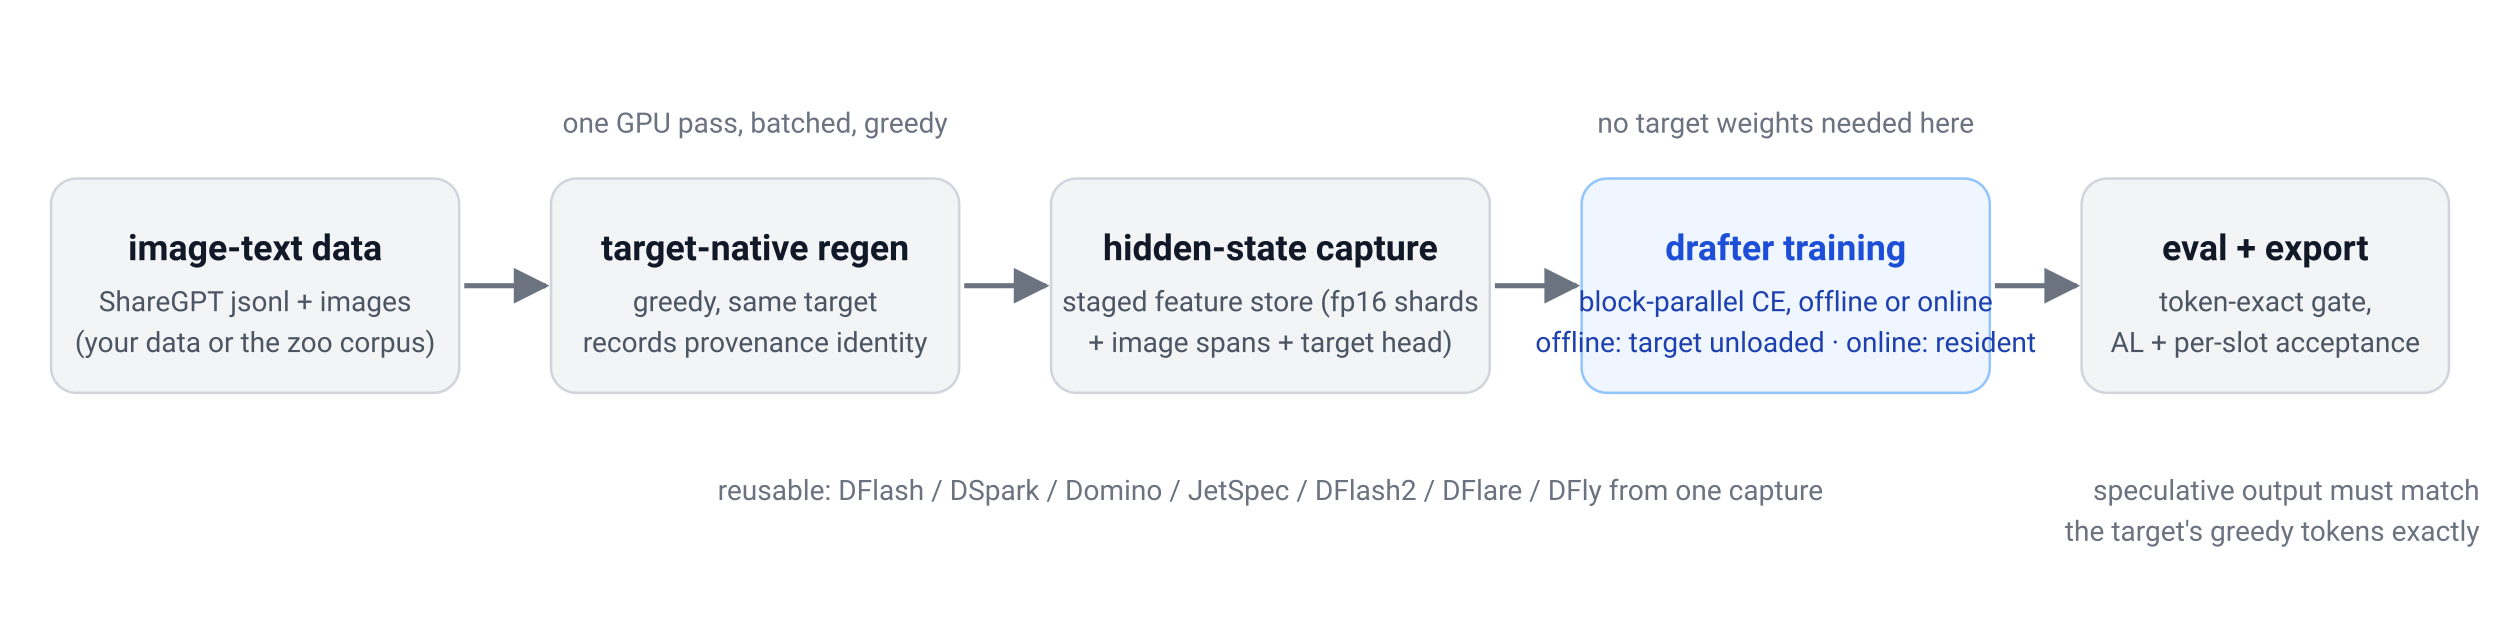
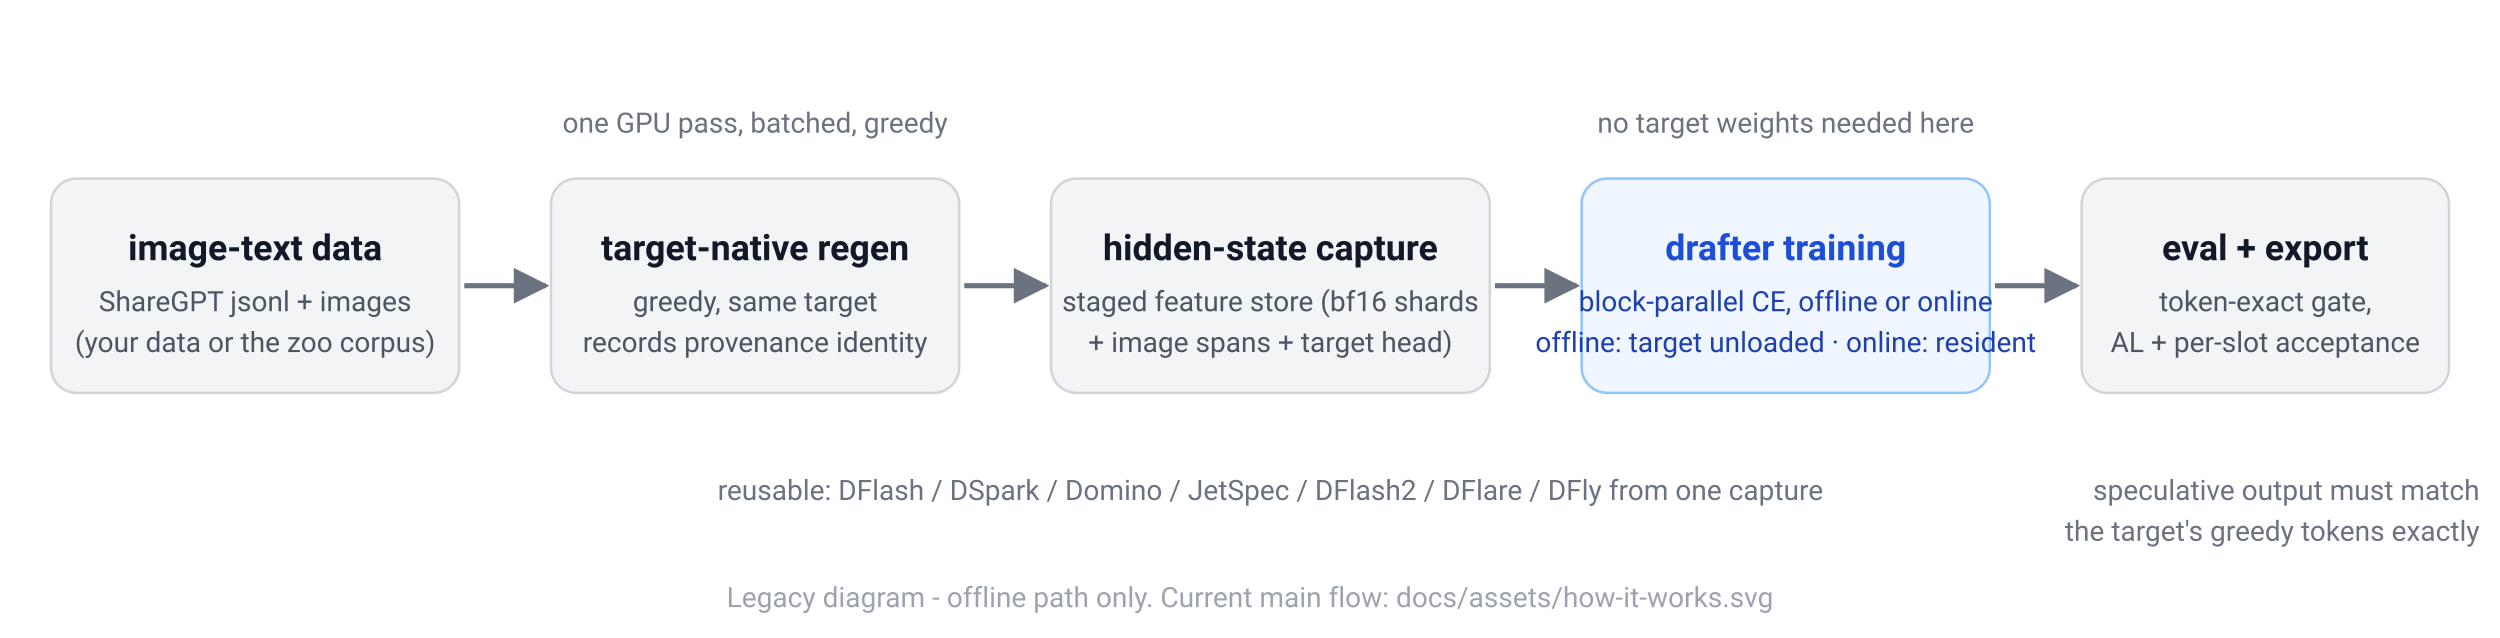
<svg xmlns="http://www.w3.org/2000/svg" viewBox="0 0 980 250" font-family="ui-sans-serif, system-ui, -apple-system, Segoe UI, Roboto, sans-serif">
  <defs>
    <marker id="arrow" viewBox="0 0 10 10" refX="9" refY="5" markerWidth="7" markerHeight="7" orient="auto-start-reverse">
      <path d="M 0 0 L 10 5 L 0 10 z" fill="#6b7280" />
    </marker>
  </defs>
  <g>
    <rect x="20" y="70" width="160" height="84" rx="10" fill="#f3f4f6" stroke="#d1d5db" />
    <text x="100" y="102" text-anchor="middle" font-size="14" font-weight="600" fill="#111827">image-text data</text>
    <text x="100" y="122" text-anchor="middle" font-size="11" fill="#4b5563">ShareGPT jsonl + images</text>
    <text x="100" y="138" text-anchor="middle" font-size="11" fill="#4b5563">(your data or the zoo corpus)</text>
  </g>
  <line x1="182" y1="112" x2="214" y2="112" stroke="#6b7280" stroke-width="2" marker-end="url(#arrow)" />
  <g>
    <rect x="216" y="70" width="160" height="84" rx="10" fill="#f3f4f6" stroke="#d1d5db" />
    <text x="296" y="102" text-anchor="middle" font-size="14" font-weight="600" fill="#111827">target-native regen</text>
    <text x="296" y="122" text-anchor="middle" font-size="11" fill="#4b5563">greedy, same target</text>
    <text x="296" y="138" text-anchor="middle" font-size="11" fill="#4b5563">records provenance identity</text>
  </g>
  <line x1="378" y1="112" x2="410" y2="112" stroke="#6b7280" stroke-width="2" marker-end="url(#arrow)" />
  <g>
    <rect x="412" y="70" width="172" height="84" rx="10" fill="#f3f4f6" stroke="#d1d5db" />
    <text x="498" y="102" text-anchor="middle" font-size="14" font-weight="600" fill="#111827">hidden-state capture</text>
-     <text x="498" y="122" text-anchor="middle" font-size="11" fill="#4b5563">staged feature store (fp16 shards</text>
+     <text x="498" y="122" text-anchor="middle" font-size="11" fill="#4b5563">staged feature store (bf16 shards</text>
    <text x="498" y="138" text-anchor="middle" font-size="11" fill="#4b5563">+ image spans + target head)</text>
  </g>
  <line x1="586" y1="112" x2="618" y2="112" stroke="#6b7280" stroke-width="2" marker-end="url(#arrow)" />
  <g>
    <rect x="620" y="70" width="160" height="84" rx="10" fill="#eff6ff" stroke="#93c5fd" />
    <text x="700" y="102" text-anchor="middle" font-size="14" font-weight="600" fill="#1d4ed8">drafter training</text>
    <text x="700" y="122" text-anchor="middle" font-size="11" fill="#1e40af">block-parallel CE, offline or online</text>
    <text x="700" y="138" text-anchor="middle" font-size="11" fill="#1e40af">offline: target unloaded · online: resident</text>
  </g>
  <line x1="782" y1="112" x2="814" y2="112" stroke="#6b7280" stroke-width="2" marker-end="url(#arrow)" />
  <g>
    <rect x="816" y="70" width="144" height="84" rx="10" fill="#f3f4f6" stroke="#d1d5db" />
    <text x="888" y="102" text-anchor="middle" font-size="14" font-weight="600" fill="#111827">eval + export</text>
    <text x="888" y="122" text-anchor="middle" font-size="11" fill="#4b5563">token-exact gate,</text>
    <text x="888" y="138" text-anchor="middle" font-size="11" fill="#4b5563">AL + per-slot acceptance</text>
  </g>
  <g font-size="11" fill="#6b7280">
    <text x="296" y="52" text-anchor="middle">one GPU pass, batched, greedy</text>
    <text x="700" y="52" text-anchor="middle">no target weights needed here</text>
    <text x="498" y="196" text-anchor="middle">reusable: DFlash / DSpark / Domino / JetSpec / DFlash2 / DFlare / DFly from one capture</text>
    <text x="972" y="196" text-anchor="end">speculative output must match</text>
    <text x="972" y="212" text-anchor="end">the target's greedy tokens exactly</text>
+     <text x="490" y="238" text-anchor="middle" font-size="11" fill="#9ca3af">Legacy diagram - offline path only. Current main flow: docs/assets/how-it-works.svg</text>
  </g>
</svg>
